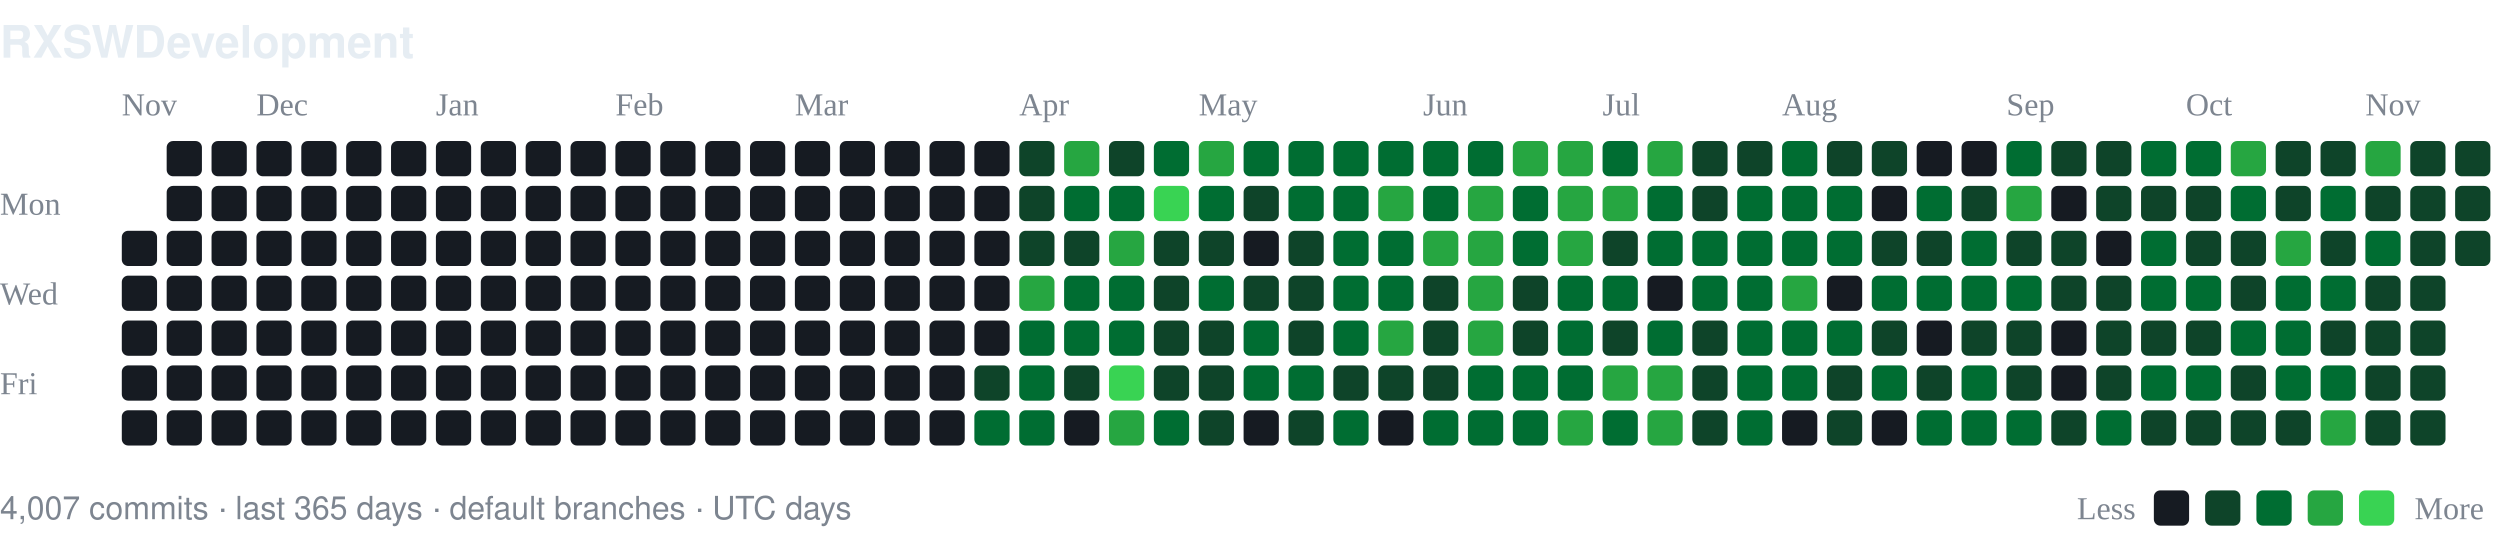
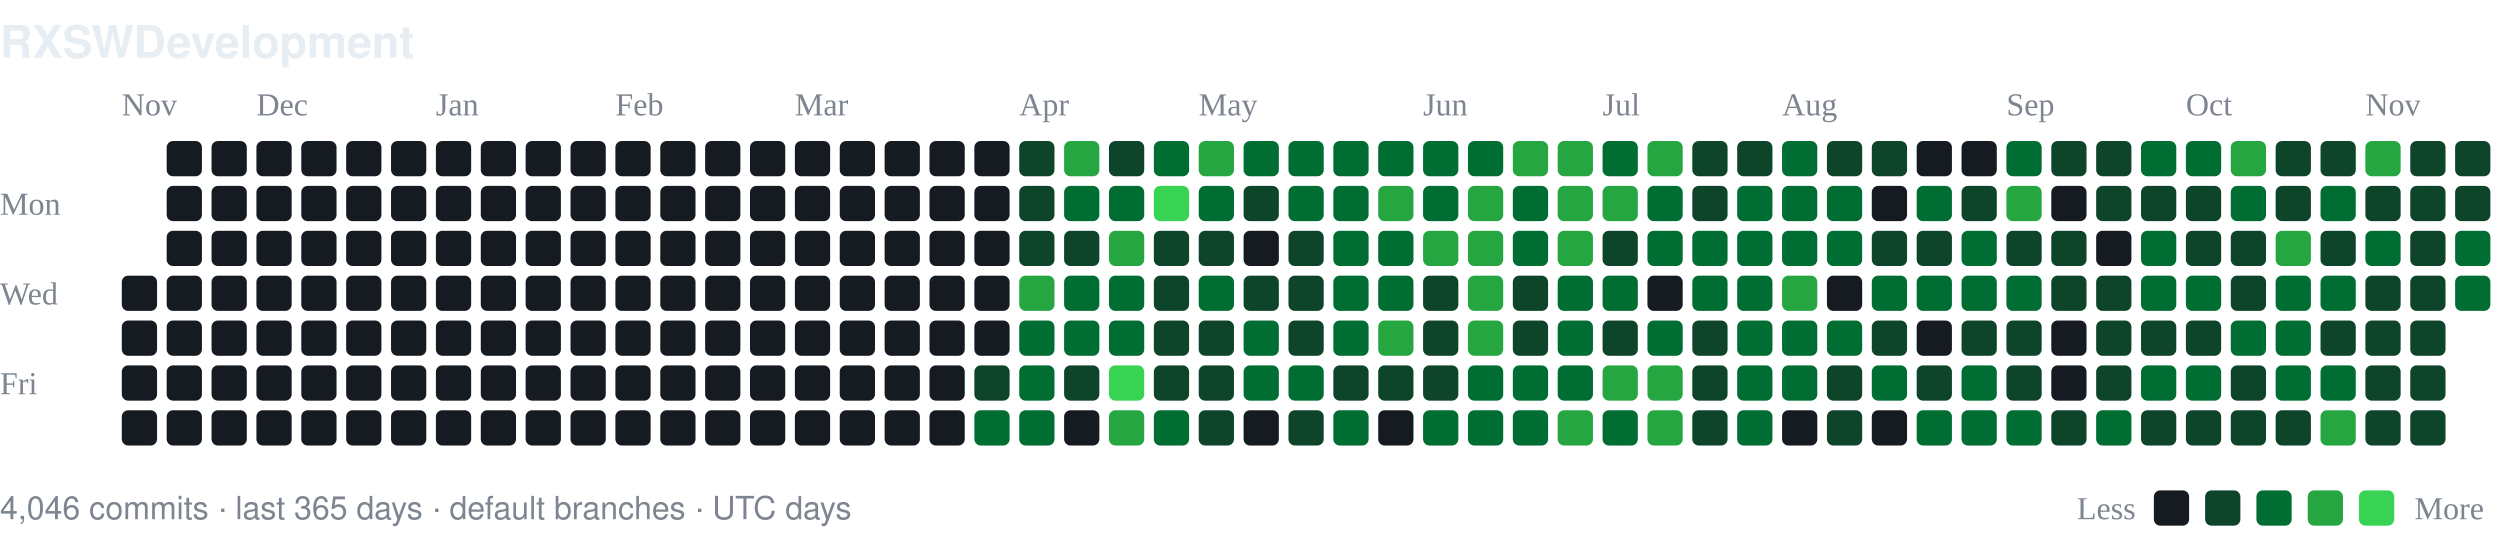
<svg xmlns="http://www.w3.org/2000/svg" width="780" height="170" viewBox="0 0 780 170" role="img">
  <text x="0" y="18" font-size="14" font-weight="600" fill="#e6edf3" font-family="ui-sans-serif,-apple-system,Segoe UI,Helvetica,Arial,sans-serif">RXSWDevelopment</text>
  <text x="0" y="67" font-size="10" fill="#7d8590">Mon</text>
  <text x="0" y="95" font-size="10" fill="#7d8590">Wed</text>
  <text x="0" y="123" font-size="10" fill="#7d8590">Fri</text>
  <text x="38" y="36" font-size="10" fill="#7d8590">Nov</text>
-   <rect x="38" y="72" width="11" height="11" rx="2" fill="#161b22" />
  <rect x="38" y="86" width="11" height="11" rx="2" fill="#161b22" />
  <rect x="38" y="100" width="11" height="11" rx="2" fill="#161b22" />
  <rect x="38" y="114" width="11" height="11" rx="2" fill="#161b22" />
  <rect x="38" y="128" width="11" height="11" rx="2" fill="#161b22" />
  <rect x="52" y="44" width="11" height="11" rx="2" fill="#161b22" />
  <rect x="52" y="58" width="11" height="11" rx="2" fill="#161b22" />
  <rect x="52" y="72" width="11" height="11" rx="2" fill="#161b22" />
  <rect x="52" y="86" width="11" height="11" rx="2" fill="#161b22" />
  <rect x="52" y="100" width="11" height="11" rx="2" fill="#161b22" />
  <rect x="52" y="114" width="11" height="11" rx="2" fill="#161b22" />
  <rect x="52" y="128" width="11" height="11" rx="2" fill="#161b22" />
  <rect x="66" y="44" width="11" height="11" rx="2" fill="#161b22" />
  <rect x="66" y="58" width="11" height="11" rx="2" fill="#161b22" />
  <rect x="66" y="72" width="11" height="11" rx="2" fill="#161b22" />
  <rect x="66" y="86" width="11" height="11" rx="2" fill="#161b22" />
  <rect x="66" y="100" width="11" height="11" rx="2" fill="#161b22" />
  <rect x="66" y="114" width="11" height="11" rx="2" fill="#161b22" />
  <rect x="66" y="128" width="11" height="11" rx="2" fill="#161b22" />
  <text x="80" y="36" font-size="10" fill="#7d8590">Dec</text>
  <rect x="80" y="44" width="11" height="11" rx="2" fill="#161b22" />
  <rect x="80" y="58" width="11" height="11" rx="2" fill="#161b22" />
  <rect x="80" y="72" width="11" height="11" rx="2" fill="#161b22" />
  <rect x="80" y="86" width="11" height="11" rx="2" fill="#161b22" />
  <rect x="80" y="100" width="11" height="11" rx="2" fill="#161b22" />
  <rect x="80" y="114" width="11" height="11" rx="2" fill="#161b22" />
  <rect x="80" y="128" width="11" height="11" rx="2" fill="#161b22" />
  <rect x="94" y="44" width="11" height="11" rx="2" fill="#161b22" />
  <rect x="94" y="58" width="11" height="11" rx="2" fill="#161b22" />
  <rect x="94" y="72" width="11" height="11" rx="2" fill="#161b22" />
  <rect x="94" y="86" width="11" height="11" rx="2" fill="#161b22" />
  <rect x="94" y="100" width="11" height="11" rx="2" fill="#161b22" />
  <rect x="94" y="114" width="11" height="11" rx="2" fill="#161b22" />
  <rect x="94" y="128" width="11" height="11" rx="2" fill="#161b22" />
  <rect x="108" y="44" width="11" height="11" rx="2" fill="#161b22" />
  <rect x="108" y="58" width="11" height="11" rx="2" fill="#161b22" />
  <rect x="108" y="72" width="11" height="11" rx="2" fill="#161b22" />
  <rect x="108" y="86" width="11" height="11" rx="2" fill="#161b22" />
  <rect x="108" y="100" width="11" height="11" rx="2" fill="#161b22" />
  <rect x="108" y="114" width="11" height="11" rx="2" fill="#161b22" />
  <rect x="108" y="128" width="11" height="11" rx="2" fill="#161b22" />
  <rect x="122" y="44" width="11" height="11" rx="2" fill="#161b22" />
  <rect x="122" y="58" width="11" height="11" rx="2" fill="#161b22" />
  <rect x="122" y="72" width="11" height="11" rx="2" fill="#161b22" />
  <rect x="122" y="86" width="11" height="11" rx="2" fill="#161b22" />
  <rect x="122" y="100" width="11" height="11" rx="2" fill="#161b22" />
  <rect x="122" y="114" width="11" height="11" rx="2" fill="#161b22" />
  <rect x="122" y="128" width="11" height="11" rx="2" fill="#161b22" />
  <text x="136" y="36" font-size="10" fill="#7d8590">Jan</text>
  <rect x="136" y="44" width="11" height="11" rx="2" fill="#161b22" />
  <rect x="136" y="58" width="11" height="11" rx="2" fill="#161b22" />
  <rect x="136" y="72" width="11" height="11" rx="2" fill="#161b22" />
  <rect x="136" y="86" width="11" height="11" rx="2" fill="#161b22" />
  <rect x="136" y="100" width="11" height="11" rx="2" fill="#161b22" />
  <rect x="136" y="114" width="11" height="11" rx="2" fill="#161b22" />
  <rect x="136" y="128" width="11" height="11" rx="2" fill="#161b22" />
  <rect x="150" y="44" width="11" height="11" rx="2" fill="#161b22" />
  <rect x="150" y="58" width="11" height="11" rx="2" fill="#161b22" />
  <rect x="150" y="72" width="11" height="11" rx="2" fill="#161b22" />
  <rect x="150" y="86" width="11" height="11" rx="2" fill="#161b22" />
  <rect x="150" y="100" width="11" height="11" rx="2" fill="#161b22" />
  <rect x="150" y="114" width="11" height="11" rx="2" fill="#161b22" />
  <rect x="150" y="128" width="11" height="11" rx="2" fill="#161b22" />
  <rect x="164" y="44" width="11" height="11" rx="2" fill="#161b22" />
  <rect x="164" y="58" width="11" height="11" rx="2" fill="#161b22" />
  <rect x="164" y="72" width="11" height="11" rx="2" fill="#161b22" />
  <rect x="164" y="86" width="11" height="11" rx="2" fill="#161b22" />
  <rect x="164" y="100" width="11" height="11" rx="2" fill="#161b22" />
  <rect x="164" y="114" width="11" height="11" rx="2" fill="#161b22" />
  <rect x="164" y="128" width="11" height="11" rx="2" fill="#161b22" />
  <rect x="178" y="44" width="11" height="11" rx="2" fill="#161b22" />
  <rect x="178" y="58" width="11" height="11" rx="2" fill="#161b22" />
  <rect x="178" y="72" width="11" height="11" rx="2" fill="#161b22" />
  <rect x="178" y="86" width="11" height="11" rx="2" fill="#161b22" />
  <rect x="178" y="100" width="11" height="11" rx="2" fill="#161b22" />
  <rect x="178" y="114" width="11" height="11" rx="2" fill="#161b22" />
  <rect x="178" y="128" width="11" height="11" rx="2" fill="#161b22" />
  <text x="192" y="36" font-size="10" fill="#7d8590">Feb</text>
  <rect x="192" y="44" width="11" height="11" rx="2" fill="#161b22" />
  <rect x="192" y="58" width="11" height="11" rx="2" fill="#161b22" />
  <rect x="192" y="72" width="11" height="11" rx="2" fill="#161b22" />
  <rect x="192" y="86" width="11" height="11" rx="2" fill="#161b22" />
  <rect x="192" y="100" width="11" height="11" rx="2" fill="#161b22" />
  <rect x="192" y="114" width="11" height="11" rx="2" fill="#161b22" />
  <rect x="192" y="128" width="11" height="11" rx="2" fill="#161b22" />
  <rect x="206" y="44" width="11" height="11" rx="2" fill="#161b22" />
  <rect x="206" y="58" width="11" height="11" rx="2" fill="#161b22" />
  <rect x="206" y="72" width="11" height="11" rx="2" fill="#161b22" />
  <rect x="206" y="86" width="11" height="11" rx="2" fill="#161b22" />
  <rect x="206" y="100" width="11" height="11" rx="2" fill="#161b22" />
  <rect x="206" y="114" width="11" height="11" rx="2" fill="#161b22" />
  <rect x="206" y="128" width="11" height="11" rx="2" fill="#161b22" />
  <rect x="220" y="44" width="11" height="11" rx="2" fill="#161b22" />
  <rect x="220" y="58" width="11" height="11" rx="2" fill="#161b22" />
  <rect x="220" y="72" width="11" height="11" rx="2" fill="#161b22" />
  <rect x="220" y="86" width="11" height="11" rx="2" fill="#161b22" />
  <rect x="220" y="100" width="11" height="11" rx="2" fill="#161b22" />
  <rect x="220" y="114" width="11" height="11" rx="2" fill="#161b22" />
  <rect x="220" y="128" width="11" height="11" rx="2" fill="#161b22" />
  <rect x="234" y="44" width="11" height="11" rx="2" fill="#161b22" />
  <rect x="234" y="58" width="11" height="11" rx="2" fill="#161b22" />
  <rect x="234" y="72" width="11" height="11" rx="2" fill="#161b22" />
  <rect x="234" y="86" width="11" height="11" rx="2" fill="#161b22" />
  <rect x="234" y="100" width="11" height="11" rx="2" fill="#161b22" />
  <rect x="234" y="114" width="11" height="11" rx="2" fill="#161b22" />
  <rect x="234" y="128" width="11" height="11" rx="2" fill="#161b22" />
  <text x="248" y="36" font-size="10" fill="#7d8590">Mar</text>
  <rect x="248" y="44" width="11" height="11" rx="2" fill="#161b22" />
  <rect x="248" y="58" width="11" height="11" rx="2" fill="#161b22" />
  <rect x="248" y="72" width="11" height="11" rx="2" fill="#161b22" />
  <rect x="248" y="86" width="11" height="11" rx="2" fill="#161b22" />
  <rect x="248" y="100" width="11" height="11" rx="2" fill="#161b22" />
  <rect x="248" y="114" width="11" height="11" rx="2" fill="#161b22" />
  <rect x="248" y="128" width="11" height="11" rx="2" fill="#161b22" />
  <rect x="262" y="44" width="11" height="11" rx="2" fill="#161b22" />
  <rect x="262" y="58" width="11" height="11" rx="2" fill="#161b22" />
  <rect x="262" y="72" width="11" height="11" rx="2" fill="#161b22" />
  <rect x="262" y="86" width="11" height="11" rx="2" fill="#161b22" />
  <rect x="262" y="100" width="11" height="11" rx="2" fill="#161b22" />
  <rect x="262" y="114" width="11" height="11" rx="2" fill="#161b22" />
  <rect x="262" y="128" width="11" height="11" rx="2" fill="#161b22" />
  <rect x="276" y="44" width="11" height="11" rx="2" fill="#161b22" />
  <rect x="276" y="58" width="11" height="11" rx="2" fill="#161b22" />
  <rect x="276" y="72" width="11" height="11" rx="2" fill="#161b22" />
  <rect x="276" y="86" width="11" height="11" rx="2" fill="#161b22" />
  <rect x="276" y="100" width="11" height="11" rx="2" fill="#161b22" />
  <rect x="276" y="114" width="11" height="11" rx="2" fill="#161b22" />
  <rect x="276" y="128" width="11" height="11" rx="2" fill="#161b22" />
  <rect x="290" y="44" width="11" height="11" rx="2" fill="#161b22" />
  <rect x="290" y="58" width="11" height="11" rx="2" fill="#161b22" />
  <rect x="290" y="72" width="11" height="11" rx="2" fill="#161b22" />
  <rect x="290" y="86" width="11" height="11" rx="2" fill="#161b22" />
  <rect x="290" y="100" width="11" height="11" rx="2" fill="#161b22" />
  <rect x="290" y="114" width="11" height="11" rx="2" fill="#161b22" />
  <rect x="290" y="128" width="11" height="11" rx="2" fill="#161b22" />
  <rect x="304" y="44" width="11" height="11" rx="2" fill="#161b22" />
  <rect x="304" y="58" width="11" height="11" rx="2" fill="#161b22" />
  <rect x="304" y="72" width="11" height="11" rx="2" fill="#161b22" />
  <rect x="304" y="86" width="11" height="11" rx="2" fill="#161b22" />
  <rect x="304" y="100" width="11" height="11" rx="2" fill="#161b22" />
  <rect x="304" y="114" width="11" height="11" rx="2" fill="#0e4429" />
  <rect x="304" y="128" width="11" height="11" rx="2" fill="#006d32" />
  <text x="318" y="36" font-size="10" fill="#7d8590">Apr</text>
  <rect x="318" y="44" width="11" height="11" rx="2" fill="#0e4429" />
  <rect x="318" y="58" width="11" height="11" rx="2" fill="#0e4429" />
  <rect x="318" y="72" width="11" height="11" rx="2" fill="#0e4429" />
  <rect x="318" y="86" width="11" height="11" rx="2" fill="#26a641" />
  <rect x="318" y="100" width="11" height="11" rx="2" fill="#006d32" />
  <rect x="318" y="114" width="11" height="11" rx="2" fill="#006d32" />
  <rect x="318" y="128" width="11" height="11" rx="2" fill="#006d32" />
  <rect x="332" y="44" width="11" height="11" rx="2" fill="#26a641" />
  <rect x="332" y="58" width="11" height="11" rx="2" fill="#006d32" />
  <rect x="332" y="72" width="11" height="11" rx="2" fill="#0e4429" />
  <rect x="332" y="86" width="11" height="11" rx="2" fill="#006d32" />
  <rect x="332" y="100" width="11" height="11" rx="2" fill="#006d32" />
  <rect x="332" y="114" width="11" height="11" rx="2" fill="#0e4429" />
  <rect x="332" y="128" width="11" height="11" rx="2" fill="#161b22" />
  <rect x="346" y="44" width="11" height="11" rx="2" fill="#0e4429" />
  <rect x="346" y="58" width="11" height="11" rx="2" fill="#006d32" />
  <rect x="346" y="72" width="11" height="11" rx="2" fill="#26a641" />
  <rect x="346" y="86" width="11" height="11" rx="2" fill="#006d32" />
  <rect x="346" y="100" width="11" height="11" rx="2" fill="#006d32" />
  <rect x="346" y="114" width="11" height="11" rx="2" fill="#39d353" />
  <rect x="346" y="128" width="11" height="11" rx="2" fill="#26a641" />
  <rect x="360" y="44" width="11" height="11" rx="2" fill="#006d32" />
  <rect x="360" y="58" width="11" height="11" rx="2" fill="#39d353" />
  <rect x="360" y="72" width="11" height="11" rx="2" fill="#0e4429" />
  <rect x="360" y="86" width="11" height="11" rx="2" fill="#0e4429" />
  <rect x="360" y="100" width="11" height="11" rx="2" fill="#0e4429" />
  <rect x="360" y="114" width="11" height="11" rx="2" fill="#0e4429" />
  <rect x="360" y="128" width="11" height="11" rx="2" fill="#006d32" />
  <text x="374" y="36" font-size="10" fill="#7d8590">May</text>
  <rect x="374" y="44" width="11" height="11" rx="2" fill="#26a641" />
  <rect x="374" y="58" width="11" height="11" rx="2" fill="#006d32" />
  <rect x="374" y="72" width="11" height="11" rx="2" fill="#0e4429" />
  <rect x="374" y="86" width="11" height="11" rx="2" fill="#006d32" />
  <rect x="374" y="100" width="11" height="11" rx="2" fill="#0e4429" />
  <rect x="374" y="114" width="11" height="11" rx="2" fill="#0e4429" />
  <rect x="374" y="128" width="11" height="11" rx="2" fill="#0e4429" />
  <rect x="388" y="44" width="11" height="11" rx="2" fill="#006d32" />
  <rect x="388" y="58" width="11" height="11" rx="2" fill="#0e4429" />
  <rect x="388" y="72" width="11" height="11" rx="2" fill="#161b22" />
  <rect x="388" y="86" width="11" height="11" rx="2" fill="#0e4429" />
  <rect x="388" y="100" width="11" height="11" rx="2" fill="#006d32" />
  <rect x="388" y="114" width="11" height="11" rx="2" fill="#006d32" />
  <rect x="388" y="128" width="11" height="11" rx="2" fill="#161b22" />
  <rect x="402" y="44" width="11" height="11" rx="2" fill="#006d32" />
  <rect x="402" y="58" width="11" height="11" rx="2" fill="#006d32" />
  <rect x="402" y="72" width="11" height="11" rx="2" fill="#0e4429" />
  <rect x="402" y="86" width="11" height="11" rx="2" fill="#0e4429" />
  <rect x="402" y="100" width="11" height="11" rx="2" fill="#0e4429" />
  <rect x="402" y="114" width="11" height="11" rx="2" fill="#006d32" />
  <rect x="402" y="128" width="11" height="11" rx="2" fill="#0e4429" />
  <rect x="416" y="44" width="11" height="11" rx="2" fill="#006d32" />
  <rect x="416" y="58" width="11" height="11" rx="2" fill="#006d32" />
  <rect x="416" y="72" width="11" height="11" rx="2" fill="#006d32" />
  <rect x="416" y="86" width="11" height="11" rx="2" fill="#006d32" />
  <rect x="416" y="100" width="11" height="11" rx="2" fill="#006d32" />
  <rect x="416" y="114" width="11" height="11" rx="2" fill="#0e4429" />
  <rect x="416" y="128" width="11" height="11" rx="2" fill="#006d32" />
  <rect x="430" y="44" width="11" height="11" rx="2" fill="#006d32" />
  <rect x="430" y="58" width="11" height="11" rx="2" fill="#26a641" />
  <rect x="430" y="72" width="11" height="11" rx="2" fill="#006d32" />
  <rect x="430" y="86" width="11" height="11" rx="2" fill="#006d32" />
  <rect x="430" y="100" width="11" height="11" rx="2" fill="#26a641" />
  <rect x="430" y="114" width="11" height="11" rx="2" fill="#0e4429" />
  <rect x="430" y="128" width="11" height="11" rx="2" fill="#161b22" />
  <text x="444" y="36" font-size="10" fill="#7d8590">Jun</text>
  <rect x="444" y="44" width="11" height="11" rx="2" fill="#006d32" />
  <rect x="444" y="58" width="11" height="11" rx="2" fill="#006d32" />
  <rect x="444" y="72" width="11" height="11" rx="2" fill="#26a641" />
  <rect x="444" y="86" width="11" height="11" rx="2" fill="#0e4429" />
  <rect x="444" y="100" width="11" height="11" rx="2" fill="#0e4429" />
  <rect x="444" y="114" width="11" height="11" rx="2" fill="#0e4429" />
  <rect x="444" y="128" width="11" height="11" rx="2" fill="#006d32" />
  <rect x="458" y="44" width="11" height="11" rx="2" fill="#006d32" />
  <rect x="458" y="58" width="11" height="11" rx="2" fill="#26a641" />
  <rect x="458" y="72" width="11" height="11" rx="2" fill="#26a641" />
  <rect x="458" y="86" width="11" height="11" rx="2" fill="#26a641" />
  <rect x="458" y="100" width="11" height="11" rx="2" fill="#26a641" />
  <rect x="458" y="114" width="11" height="11" rx="2" fill="#006d32" />
  <rect x="458" y="128" width="11" height="11" rx="2" fill="#006d32" />
  <rect x="472" y="44" width="11" height="11" rx="2" fill="#26a641" />
  <rect x="472" y="58" width="11" height="11" rx="2" fill="#006d32" />
  <rect x="472" y="72" width="11" height="11" rx="2" fill="#006d32" />
  <rect x="472" y="86" width="11" height="11" rx="2" fill="#0e4429" />
  <rect x="472" y="100" width="11" height="11" rx="2" fill="#0e4429" />
  <rect x="472" y="114" width="11" height="11" rx="2" fill="#006d32" />
  <rect x="472" y="128" width="11" height="11" rx="2" fill="#006d32" />
  <rect x="486" y="44" width="11" height="11" rx="2" fill="#26a641" />
  <rect x="486" y="58" width="11" height="11" rx="2" fill="#26a641" />
  <rect x="486" y="72" width="11" height="11" rx="2" fill="#26a641" />
  <rect x="486" y="86" width="11" height="11" rx="2" fill="#006d32" />
  <rect x="486" y="100" width="11" height="11" rx="2" fill="#006d32" />
  <rect x="486" y="114" width="11" height="11" rx="2" fill="#006d32" />
  <rect x="486" y="128" width="11" height="11" rx="2" fill="#26a641" />
  <text x="500" y="36" font-size="10" fill="#7d8590">Jul</text>
  <rect x="500" y="44" width="11" height="11" rx="2" fill="#006d32" />
  <rect x="500" y="58" width="11" height="11" rx="2" fill="#26a641" />
  <rect x="500" y="72" width="11" height="11" rx="2" fill="#0e4429" />
  <rect x="500" y="86" width="11" height="11" rx="2" fill="#006d32" />
  <rect x="500" y="100" width="11" height="11" rx="2" fill="#0e4429" />
  <rect x="500" y="114" width="11" height="11" rx="2" fill="#26a641" />
  <rect x="500" y="128" width="11" height="11" rx="2" fill="#006d32" />
  <rect x="514" y="44" width="11" height="11" rx="2" fill="#26a641" />
  <rect x="514" y="58" width="11" height="11" rx="2" fill="#006d32" />
  <rect x="514" y="72" width="11" height="11" rx="2" fill="#006d32" />
  <rect x="514" y="86" width="11" height="11" rx="2" fill="#161b22" />
  <rect x="514" y="100" width="11" height="11" rx="2" fill="#006d32" />
  <rect x="514" y="114" width="11" height="11" rx="2" fill="#26a641" />
  <rect x="514" y="128" width="11" height="11" rx="2" fill="#26a641" />
  <rect x="528" y="44" width="11" height="11" rx="2" fill="#0e4429" />
  <rect x="528" y="58" width="11" height="11" rx="2" fill="#0e4429" />
  <rect x="528" y="72" width="11" height="11" rx="2" fill="#006d32" />
  <rect x="528" y="86" width="11" height="11" rx="2" fill="#006d32" />
  <rect x="528" y="100" width="11" height="11" rx="2" fill="#0e4429" />
  <rect x="528" y="114" width="11" height="11" rx="2" fill="#0e4429" />
  <rect x="528" y="128" width="11" height="11" rx="2" fill="#0e4429" />
  <rect x="542" y="44" width="11" height="11" rx="2" fill="#0e4429" />
  <rect x="542" y="58" width="11" height="11" rx="2" fill="#006d32" />
  <rect x="542" y="72" width="11" height="11" rx="2" fill="#006d32" />
  <rect x="542" y="86" width="11" height="11" rx="2" fill="#006d32" />
  <rect x="542" y="100" width="11" height="11" rx="2" fill="#006d32" />
  <rect x="542" y="114" width="11" height="11" rx="2" fill="#006d32" />
  <rect x="542" y="128" width="11" height="11" rx="2" fill="#006d32" />
  <text x="556" y="36" font-size="10" fill="#7d8590">Aug</text>
  <rect x="556" y="44" width="11" height="11" rx="2" fill="#006d32" />
  <rect x="556" y="58" width="11" height="11" rx="2" fill="#006d32" />
  <rect x="556" y="72" width="11" height="11" rx="2" fill="#006d32" />
  <rect x="556" y="86" width="11" height="11" rx="2" fill="#26a641" />
  <rect x="556" y="100" width="11" height="11" rx="2" fill="#006d32" />
  <rect x="556" y="114" width="11" height="11" rx="2" fill="#006d32" />
  <rect x="556" y="128" width="11" height="11" rx="2" fill="#161b22" />
  <rect x="570" y="44" width="11" height="11" rx="2" fill="#0e4429" />
  <rect x="570" y="58" width="11" height="11" rx="2" fill="#006d32" />
  <rect x="570" y="72" width="11" height="11" rx="2" fill="#006d32" />
  <rect x="570" y="86" width="11" height="11" rx="2" fill="#161b22" />
  <rect x="570" y="100" width="11" height="11" rx="2" fill="#006d32" />
  <rect x="570" y="114" width="11" height="11" rx="2" fill="#0e4429" />
  <rect x="570" y="128" width="11" height="11" rx="2" fill="#0e4429" />
  <rect x="584" y="44" width="11" height="11" rx="2" fill="#0e4429" />
  <rect x="584" y="58" width="11" height="11" rx="2" fill="#161b22" />
  <rect x="584" y="72" width="11" height="11" rx="2" fill="#0e4429" />
  <rect x="584" y="86" width="11" height="11" rx="2" fill="#006d32" />
  <rect x="584" y="100" width="11" height="11" rx="2" fill="#0e4429" />
  <rect x="584" y="114" width="11" height="11" rx="2" fill="#006d32" />
  <rect x="584" y="128" width="11" height="11" rx="2" fill="#161b22" />
  <rect x="598" y="44" width="11" height="11" rx="2" fill="#161b22" />
  <rect x="598" y="58" width="11" height="11" rx="2" fill="#006d32" />
  <rect x="598" y="72" width="11" height="11" rx="2" fill="#0e4429" />
  <rect x="598" y="86" width="11" height="11" rx="2" fill="#006d32" />
  <rect x="598" y="100" width="11" height="11" rx="2" fill="#161b22" />
  <rect x="598" y="114" width="11" height="11" rx="2" fill="#0e4429" />
  <rect x="598" y="128" width="11" height="11" rx="2" fill="#006d32" />
  <rect x="612" y="44" width="11" height="11" rx="2" fill="#161b22" />
  <rect x="612" y="58" width="11" height="11" rx="2" fill="#0e4429" />
  <rect x="612" y="72" width="11" height="11" rx="2" fill="#006d32" />
  <rect x="612" y="86" width="11" height="11" rx="2" fill="#006d32" />
  <rect x="612" y="100" width="11" height="11" rx="2" fill="#0e4429" />
  <rect x="612" y="114" width="11" height="11" rx="2" fill="#006d32" />
  <rect x="612" y="128" width="11" height="11" rx="2" fill="#006d32" />
  <text x="626" y="36" font-size="10" fill="#7d8590">Sep</text>
  <rect x="626" y="44" width="11" height="11" rx="2" fill="#006d32" />
  <rect x="626" y="58" width="11" height="11" rx="2" fill="#26a641" />
  <rect x="626" y="72" width="11" height="11" rx="2" fill="#0e4429" />
  <rect x="626" y="86" width="11" height="11" rx="2" fill="#006d32" />
  <rect x="626" y="100" width="11" height="11" rx="2" fill="#0e4429" />
  <rect x="626" y="114" width="11" height="11" rx="2" fill="#0e4429" />
  <rect x="626" y="128" width="11" height="11" rx="2" fill="#006d32" />
  <rect x="640" y="44" width="11" height="11" rx="2" fill="#0e4429" />
  <rect x="640" y="58" width="11" height="11" rx="2" fill="#161b22" />
  <rect x="640" y="72" width="11" height="11" rx="2" fill="#0e4429" />
  <rect x="640" y="86" width="11" height="11" rx="2" fill="#0e4429" />
  <rect x="640" y="100" width="11" height="11" rx="2" fill="#161b22" />
  <rect x="640" y="114" width="11" height="11" rx="2" fill="#161b22" />
  <rect x="640" y="128" width="11" height="11" rx="2" fill="#0e4429" />
  <rect x="654" y="44" width="11" height="11" rx="2" fill="#0e4429" />
  <rect x="654" y="58" width="11" height="11" rx="2" fill="#0e4429" />
  <rect x="654" y="72" width="11" height="11" rx="2" fill="#161b22" />
  <rect x="654" y="86" width="11" height="11" rx="2" fill="#0e4429" />
  <rect x="654" y="100" width="11" height="11" rx="2" fill="#0e4429" />
  <rect x="654" y="114" width="11" height="11" rx="2" fill="#0e4429" />
  <rect x="654" y="128" width="11" height="11" rx="2" fill="#006d32" />
  <rect x="668" y="44" width="11" height="11" rx="2" fill="#006d32" />
  <rect x="668" y="58" width="11" height="11" rx="2" fill="#0e4429" />
  <rect x="668" y="72" width="11" height="11" rx="2" fill="#006d32" />
  <rect x="668" y="86" width="11" height="11" rx="2" fill="#006d32" />
  <rect x="668" y="100" width="11" height="11" rx="2" fill="#0e4429" />
  <rect x="668" y="114" width="11" height="11" rx="2" fill="#006d32" />
  <rect x="668" y="128" width="11" height="11" rx="2" fill="#0e4429" />
  <text x="682" y="36" font-size="10" fill="#7d8590">Oct</text>
  <rect x="682" y="44" width="11" height="11" rx="2" fill="#006d32" />
  <rect x="682" y="58" width="11" height="11" rx="2" fill="#0e4429" />
  <rect x="682" y="72" width="11" height="11" rx="2" fill="#0e4429" />
  <rect x="682" y="86" width="11" height="11" rx="2" fill="#006d32" />
  <rect x="682" y="100" width="11" height="11" rx="2" fill="#0e4429" />
  <rect x="682" y="114" width="11" height="11" rx="2" fill="#006d32" />
  <rect x="682" y="128" width="11" height="11" rx="2" fill="#0e4429" />
  <rect x="696" y="44" width="11" height="11" rx="2" fill="#26a641" />
  <rect x="696" y="58" width="11" height="11" rx="2" fill="#006d32" />
  <rect x="696" y="72" width="11" height="11" rx="2" fill="#0e4429" />
  <rect x="696" y="86" width="11" height="11" rx="2" fill="#0e4429" />
  <rect x="696" y="100" width="11" height="11" rx="2" fill="#006d32" />
  <rect x="696" y="114" width="11" height="11" rx="2" fill="#0e4429" />
  <rect x="696" y="128" width="11" height="11" rx="2" fill="#0e4429" />
  <rect x="710" y="44" width="11" height="11" rx="2" fill="#0e4429" />
  <rect x="710" y="58" width="11" height="11" rx="2" fill="#0e4429" />
  <rect x="710" y="72" width="11" height="11" rx="2" fill="#26a641" />
  <rect x="710" y="86" width="11" height="11" rx="2" fill="#006d32" />
  <rect x="710" y="100" width="11" height="11" rx="2" fill="#006d32" />
  <rect x="710" y="114" width="11" height="11" rx="2" fill="#006d32" />
  <rect x="710" y="128" width="11" height="11" rx="2" fill="#0e4429" />
  <rect x="724" y="44" width="11" height="11" rx="2" fill="#0e4429" />
  <rect x="724" y="58" width="11" height="11" rx="2" fill="#006d32" />
  <rect x="724" y="72" width="11" height="11" rx="2" fill="#0e4429" />
  <rect x="724" y="86" width="11" height="11" rx="2" fill="#006d32" />
  <rect x="724" y="100" width="11" height="11" rx="2" fill="#0e4429" />
  <rect x="724" y="114" width="11" height="11" rx="2" fill="#006d32" />
  <rect x="724" y="128" width="11" height="11" rx="2" fill="#26a641" />
  <text x="738" y="36" font-size="10" fill="#7d8590">Nov</text>
  <rect x="738" y="44" width="11" height="11" rx="2" fill="#26a641" />
  <rect x="738" y="58" width="11" height="11" rx="2" fill="#0e4429" />
  <rect x="738" y="72" width="11" height="11" rx="2" fill="#006d32" />
  <rect x="738" y="86" width="11" height="11" rx="2" fill="#0e4429" />
  <rect x="738" y="100" width="11" height="11" rx="2" fill="#0e4429" />
  <rect x="738" y="114" width="11" height="11" rx="2" fill="#0e4429" />
  <rect x="738" y="128" width="11" height="11" rx="2" fill="#0e4429" />
  <rect x="752" y="44" width="11" height="11" rx="2" fill="#0e4429" />
  <rect x="752" y="58" width="11" height="11" rx="2" fill="#0e4429" />
  <rect x="752" y="72" width="11" height="11" rx="2" fill="#0e4429" />
  <rect x="752" y="86" width="11" height="11" rx="2" fill="#0e4429" />
  <rect x="752" y="100" width="11" height="11" rx="2" fill="#0e4429" />
  <rect x="752" y="114" width="11" height="11" rx="2" fill="#0e4429" />
  <rect x="752" y="128" width="11" height="11" rx="2" fill="#0e4429" />
  <rect x="766" y="44" width="11" height="11" rx="2" fill="#0e4429" />
  <rect x="766" y="58" width="11" height="11" rx="2" fill="#0e4429" />
-   <rect x="766" y="72" width="11" height="11" rx="2" fill="#0e4429" />
+   <rect x="766" y="72" width="11" height="11" rx="2" fill="#006d32" />
+   <rect x="766" y="86" width="11" height="11" rx="2" fill="#006d32" />
  <text x="648" y="162" font-size="10" fill="#7d8590">Less</text>
  <rect x="672" y="153" width="11" height="11" rx="2" fill="#161b22" />
  <rect x="688" y="153" width="11" height="11" rx="2" fill="#0e4429" />
  <rect x="704" y="153" width="11" height="11" rx="2" fill="#006d32" />
  <rect x="720" y="153" width="11" height="11" rx="2" fill="#26a641" />
  <rect x="736" y="153" width="11" height="11" rx="2" fill="#39d353" />
  <text x="775" y="162" font-size="10" fill="#7d8590" text-anchor="end">More</text>
-   <text x="0" y="162" font-size="10" fill="#7d8590" font-family="ui-sans-serif,-apple-system,Segoe UI,Helvetica,Arial,sans-serif">4,007 commits · last 365 days · default branches · UTC days</text>
+   <text x="0" y="162" font-size="10" fill="#7d8590" font-family="ui-sans-serif,-apple-system,Segoe UI,Helvetica,Arial,sans-serif">4,046 commits · last 365 days · default branches · UTC days</text>
</svg>
